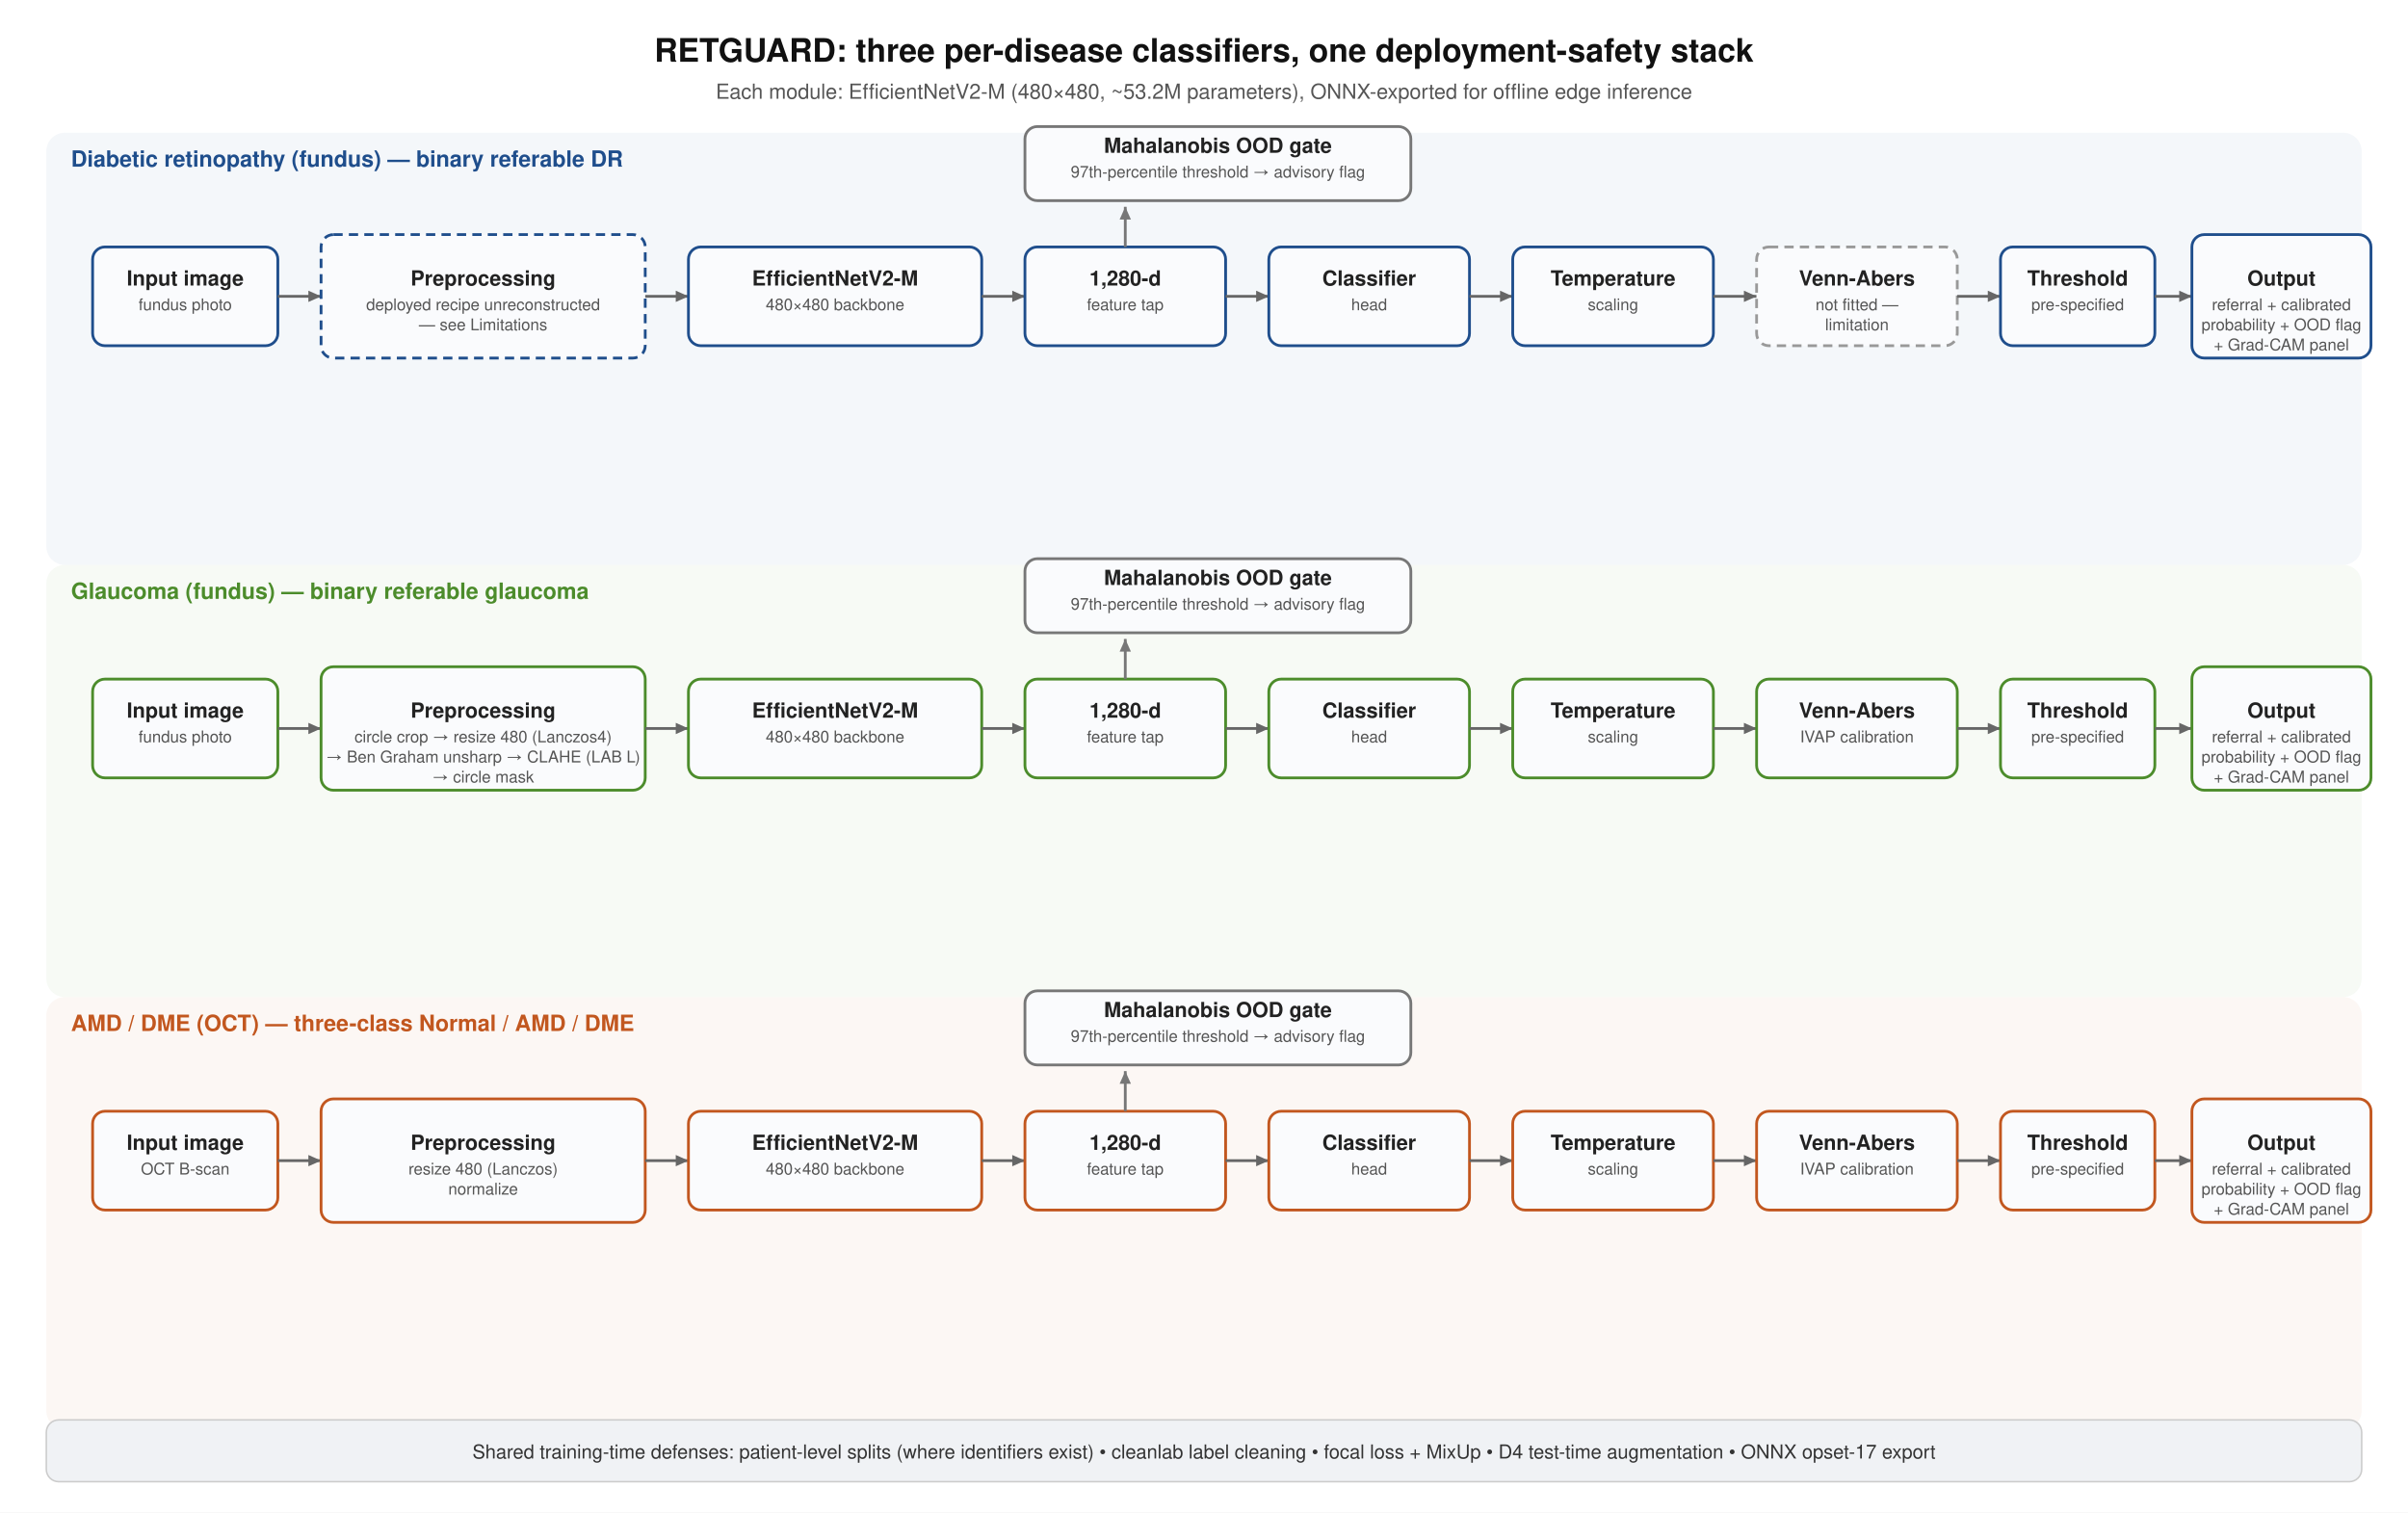
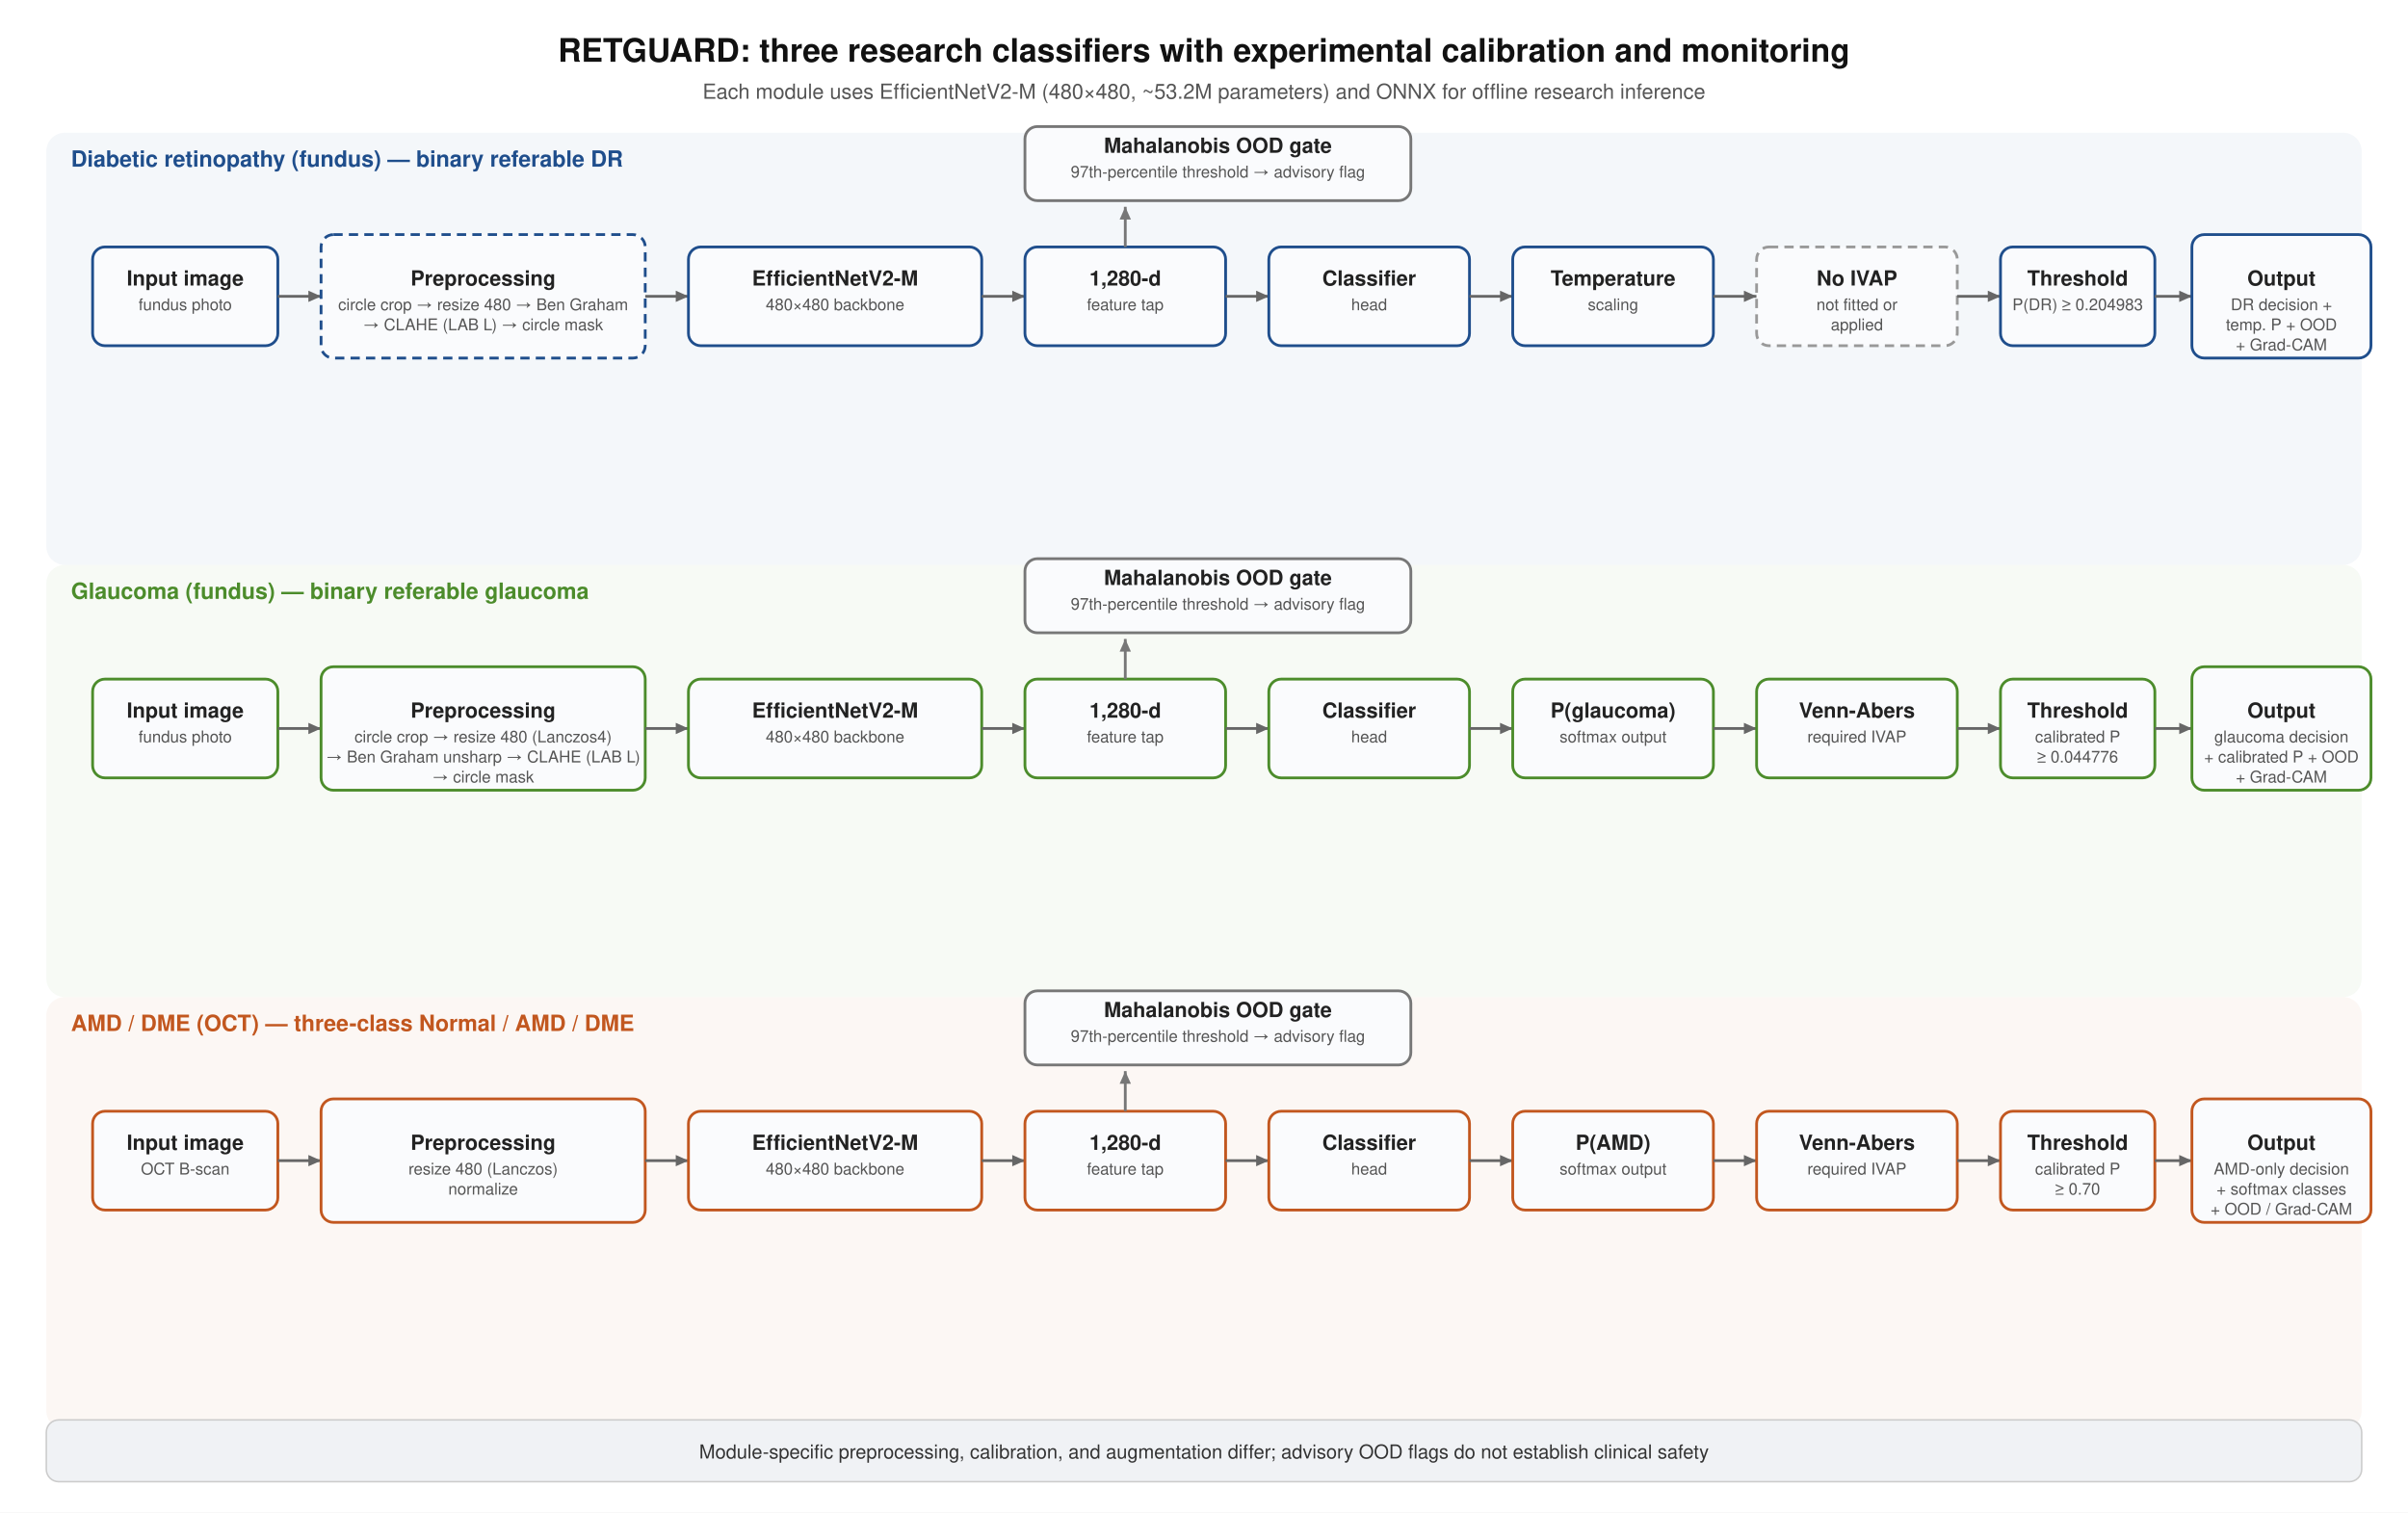
<svg xmlns="http://www.w3.org/2000/svg" width="1560" height="980" viewBox="0 0 1560 980" font-family="Helvetica, Arial, sans-serif">
  <rect width="1560" height="980" fill="white" />
-   <text x="780" y="40" text-anchor="middle" font-size="21" font-weight="bold" fill="#111">RETGUARD: three per-disease classifiers, one deployment-safety stack</text>
-   <text x="780" y="64" text-anchor="middle" font-size="13.5" fill="#555">Each module: EfficientNetV2-M (480×480, ~53.2M parameters), ONNX-exported for offline edge inference</text>
+   <text x="780" y="40" text-anchor="middle" font-size="21" font-weight="bold" fill="#111">RETGUARD: three research classifiers with experimental calibration and monitoring</text>
+   <text x="780" y="64" text-anchor="middle" font-size="13.5" fill="#555">Each module uses EfficientNetV2-M (480×480, ~53.2M parameters) and ONNX for offline research inference</text>
  <rect x="30" y="86" width="1500" height="280" rx="12" fill="#1f4e8c" opacity="0.05" />
  <text x="46" y="108" font-size="14.5" font-weight="bold" fill="#1f4e8c">Diabetic retinopathy (fundus) — binary referable DR</text>
  <rect x="60" y="160" width="120" height="64" rx="8" fill="#fafbfd" stroke="#1f4e8c" stroke-width="1.8" />
  <text x="120" y="185" text-anchor="middle" font-size="13.5" font-weight="bold" fill="#222">Input image</text>
  <text x="120" y="201" text-anchor="middle" font-size="10.5" fill="#555">fundus photo</text>
  <line x1="180" y1="192" x2="208" y2="192" stroke="#666" stroke-width="1.8" />
  <polygon points="208,192 199.782,195.67 199.782,188.33" fill="#666" />
  <rect x="208" y="152" width="210" height="80" rx="8" fill="#fafbfd" stroke="#1f4e8c" stroke-width="1.8" stroke-dasharray="6,4" />
  <text x="313" y="185" text-anchor="middle" font-size="13.5" font-weight="bold" fill="#222">Preprocessing</text>
-   <text x="313" y="201" text-anchor="middle" font-size="10.5" fill="#555">deployed recipe unreconstructed</text>
-   <text x="313" y="214" text-anchor="middle" font-size="10.5" fill="#555">— see Limitations</text>
+   <text x="313" y="201" text-anchor="middle" font-size="10.5" fill="#555">circle crop → resize 480 → Ben Graham</text>
+   <text x="313" y="214" text-anchor="middle" font-size="10.5" fill="#555">→ CLAHE (LAB L) → circle mask</text>
  <line x1="418" y1="192" x2="446" y2="192" stroke="#666" stroke-width="1.8" />
  <polygon points="446,192 437.782,195.67 437.782,188.33" fill="#666" />
  <rect x="446" y="160" width="190" height="64" rx="8" fill="#fafbfd" stroke="#1f4e8c" stroke-width="1.8" />
  <text x="541" y="185" text-anchor="middle" font-size="13.5" font-weight="bold" fill="#222">EfficientNetV2-M</text>
  <text x="541" y="201" text-anchor="middle" font-size="10.5" fill="#555">480×480 backbone</text>
  <line x1="636" y1="192" x2="664" y2="192" stroke="#666" stroke-width="1.8" />
  <polygon points="664,192 655.782,195.67 655.782,188.33" fill="#666" />
  <rect x="664" y="160" width="130" height="64" rx="8" fill="#fafbfd" stroke="#1f4e8c" stroke-width="1.8" />
  <text x="729" y="185" text-anchor="middle" font-size="13.5" font-weight="bold" fill="#222">1,280-d</text>
  <text x="729" y="201" text-anchor="middle" font-size="10.5" fill="#555">feature tap</text>
  <line x1="729" y1="160" x2="729" y2="134" stroke="#777" stroke-width="1.8" />
  <polygon points="729,134 732.67,142.218 725.33,142.218" fill="#777" />
  <rect x="664" y="82" width="250" height="48" rx="8" fill="#fafbfd" stroke="#777" stroke-width="1.8" />
  <text x="789" y="99" text-anchor="middle" font-size="13.5" font-weight="bold" fill="#222">Mahalanobis OOD gate</text>
  <text x="789" y="115" text-anchor="middle" font-size="10.5" fill="#555">97th-percentile threshold → advisory flag</text>
  <line x1="794" y1="192" x2="822" y2="192" stroke="#666" stroke-width="1.8" />
  <polygon points="822,192 813.782,195.67 813.782,188.33" fill="#666" />
  <rect x="822" y="160" width="130" height="64" rx="8" fill="#fafbfd" stroke="#1f4e8c" stroke-width="1.8" />
  <text x="887" y="185" text-anchor="middle" font-size="13.5" font-weight="bold" fill="#222">Classifier</text>
  <text x="887" y="201" text-anchor="middle" font-size="10.5" fill="#555">head</text>
  <line x1="952" y1="192" x2="980" y2="192" stroke="#666" stroke-width="1.8" />
  <polygon points="980,192 971.782,195.67 971.782,188.33" fill="#666" />
  <rect x="980" y="160" width="130" height="64" rx="8" fill="#fafbfd" stroke="#1f4e8c" stroke-width="1.8" />
  <text x="1045" y="185" text-anchor="middle" font-size="13.5" font-weight="bold" fill="#222">Temperature</text>
  <text x="1045" y="201" text-anchor="middle" font-size="10.5" fill="#555">scaling</text>
  <line x1="1110" y1="192" x2="1138" y2="192" stroke="#666" stroke-width="1.8" />
  <polygon points="1138,192 1129.782,195.67 1129.782,188.33" fill="#666" />
  <rect x="1138" y="160" width="130" height="64" rx="8" fill="#fafbfd" stroke="#999" stroke-width="1.8" stroke-dasharray="6,4" />
-   <text x="1203" y="185" text-anchor="middle" font-size="13.5" font-weight="bold" fill="#222">Venn-Abers</text>
-   <text x="1203" y="201" text-anchor="middle" font-size="10.5" fill="#555">not fitted —</text>
-   <text x="1203" y="214" text-anchor="middle" font-size="10.5" fill="#555">limitation</text>
+   <text x="1203" y="185" text-anchor="middle" font-size="13.5" font-weight="bold" fill="#222">No IVAP</text>
+   <text x="1203" y="201" text-anchor="middle" font-size="10.5" fill="#555">not fitted or</text>
+   <text x="1203" y="214" text-anchor="middle" font-size="10.5" fill="#555">applied</text>
  <line x1="1268" y1="192" x2="1296" y2="192" stroke="#666" stroke-width="1.8" />
  <polygon points="1296,192 1287.782,195.67 1287.782,188.33" fill="#666" />
  <rect x="1296" y="160" width="100" height="64" rx="8" fill="#fafbfd" stroke="#1f4e8c" stroke-width="1.8" />
  <text x="1346" y="185" text-anchor="middle" font-size="13.5" font-weight="bold" fill="#222">Threshold</text>
-   <text x="1346" y="201" text-anchor="middle" font-size="10.5" fill="#555">pre-specified</text>
+   <text x="1346" y="201" text-anchor="middle" font-size="10.5" fill="#555">P(DR) ≥ 0.204983</text>
  <line x1="1396" y1="192" x2="1420" y2="192" stroke="#666" stroke-width="1.8" />
  <polygon points="1420,192 1411.782,195.67 1411.782,188.33" fill="#666" />
  <rect x="1420" y="152" width="116" height="80" rx="8" fill="#fafbfd" stroke="#1f4e8c" stroke-width="1.8" />
  <text x="1478" y="185" text-anchor="middle" font-size="13.5" font-weight="bold" fill="#222">Output</text>
-   <text x="1478" y="201" text-anchor="middle" font-size="10.5" fill="#555">referral + calibrated</text>
-   <text x="1478" y="214" text-anchor="middle" font-size="10.5" fill="#555">probability + OOD flag</text>
-   <text x="1478" y="227" text-anchor="middle" font-size="10.5" fill="#555">+ Grad-CAM panel</text>
+   <text x="1478" y="201" text-anchor="middle" font-size="10.5" fill="#555">DR decision +</text>
+   <text x="1478" y="214" text-anchor="middle" font-size="10.5" fill="#555">temp. P + OOD</text>
+   <text x="1478" y="227" text-anchor="middle" font-size="10.5" fill="#555">+ Grad-CAM</text>
  <rect x="30" y="366" width="1500" height="280" rx="12" fill="#4c8c2b" opacity="0.05" />
  <text x="46" y="388" font-size="14.5" font-weight="bold" fill="#4c8c2b">Glaucoma (fundus) — binary referable glaucoma</text>
  <rect x="60" y="440" width="120" height="64" rx="8" fill="#fafbfd" stroke="#4c8c2b" stroke-width="1.8" />
  <text x="120" y="465" text-anchor="middle" font-size="13.5" font-weight="bold" fill="#222">Input image</text>
  <text x="120" y="481" text-anchor="middle" font-size="10.5" fill="#555">fundus photo</text>
  <line x1="180" y1="472" x2="208" y2="472" stroke="#666" stroke-width="1.8" />
  <polygon points="208,472 199.782,475.67 199.782,468.33" fill="#666" />
  <rect x="208" y="432" width="210" height="80" rx="8" fill="#fafbfd" stroke="#4c8c2b" stroke-width="1.8" />
  <text x="313" y="465" text-anchor="middle" font-size="13.5" font-weight="bold" fill="#222">Preprocessing</text>
  <text x="313" y="481" text-anchor="middle" font-size="10.5" fill="#555">circle crop → resize 480 (Lanczos4)</text>
  <text x="313" y="494" text-anchor="middle" font-size="10.5" fill="#555">→ Ben Graham unsharp → CLAHE (LAB L)</text>
  <text x="313" y="507" text-anchor="middle" font-size="10.5" fill="#555">→ circle mask</text>
  <line x1="418" y1="472" x2="446" y2="472" stroke="#666" stroke-width="1.8" />
  <polygon points="446,472 437.782,475.67 437.782,468.33" fill="#666" />
  <rect x="446" y="440" width="190" height="64" rx="8" fill="#fafbfd" stroke="#4c8c2b" stroke-width="1.8" />
  <text x="541" y="465" text-anchor="middle" font-size="13.5" font-weight="bold" fill="#222">EfficientNetV2-M</text>
  <text x="541" y="481" text-anchor="middle" font-size="10.5" fill="#555">480×480 backbone</text>
  <line x1="636" y1="472" x2="664" y2="472" stroke="#666" stroke-width="1.8" />
  <polygon points="664,472 655.782,475.67 655.782,468.33" fill="#666" />
  <rect x="664" y="440" width="130" height="64" rx="8" fill="#fafbfd" stroke="#4c8c2b" stroke-width="1.8" />
  <text x="729" y="465" text-anchor="middle" font-size="13.5" font-weight="bold" fill="#222">1,280-d</text>
  <text x="729" y="481" text-anchor="middle" font-size="10.5" fill="#555">feature tap</text>
  <line x1="729" y1="440" x2="729" y2="414" stroke="#777" stroke-width="1.8" />
  <polygon points="729,414 732.67,422.218 725.33,422.218" fill="#777" />
  <rect x="664" y="362" width="250" height="48" rx="8" fill="#fafbfd" stroke="#777" stroke-width="1.8" />
  <text x="789" y="379" text-anchor="middle" font-size="13.5" font-weight="bold" fill="#222">Mahalanobis OOD gate</text>
  <text x="789" y="395" text-anchor="middle" font-size="10.5" fill="#555">97th-percentile threshold → advisory flag</text>
  <line x1="794" y1="472" x2="822" y2="472" stroke="#666" stroke-width="1.8" />
  <polygon points="822,472 813.782,475.67 813.782,468.33" fill="#666" />
  <rect x="822" y="440" width="130" height="64" rx="8" fill="#fafbfd" stroke="#4c8c2b" stroke-width="1.8" />
  <text x="887" y="465" text-anchor="middle" font-size="13.5" font-weight="bold" fill="#222">Classifier</text>
  <text x="887" y="481" text-anchor="middle" font-size="10.5" fill="#555">head</text>
  <line x1="952" y1="472" x2="980" y2="472" stroke="#666" stroke-width="1.8" />
  <polygon points="980,472 971.782,475.67 971.782,468.33" fill="#666" />
  <rect x="980" y="440" width="130" height="64" rx="8" fill="#fafbfd" stroke="#4c8c2b" stroke-width="1.8" />
-   <text x="1045" y="465" text-anchor="middle" font-size="13.5" font-weight="bold" fill="#222">Temperature</text>
-   <text x="1045" y="481" text-anchor="middle" font-size="10.5" fill="#555">scaling</text>
+   <text x="1045" y="465" text-anchor="middle" font-size="13.5" font-weight="bold" fill="#222">P(glaucoma)</text>
+   <text x="1045" y="481" text-anchor="middle" font-size="10.5" fill="#555">softmax output</text>
  <line x1="1110" y1="472" x2="1138" y2="472" stroke="#666" stroke-width="1.8" />
  <polygon points="1138,472 1129.782,475.67 1129.782,468.33" fill="#666" />
  <rect x="1138" y="440" width="130" height="64" rx="8" fill="#fafbfd" stroke="#4c8c2b" stroke-width="1.8" />
  <text x="1203" y="465" text-anchor="middle" font-size="13.5" font-weight="bold" fill="#222">Venn-Abers</text>
-   <text x="1203" y="481" text-anchor="middle" font-size="10.5" fill="#555">IVAP calibration</text>
+   <text x="1203" y="481" text-anchor="middle" font-size="10.5" fill="#555">required IVAP</text>
  <line x1="1268" y1="472" x2="1296" y2="472" stroke="#666" stroke-width="1.8" />
  <polygon points="1296,472 1287.782,475.67 1287.782,468.33" fill="#666" />
  <rect x="1296" y="440" width="100" height="64" rx="8" fill="#fafbfd" stroke="#4c8c2b" stroke-width="1.8" />
  <text x="1346" y="465" text-anchor="middle" font-size="13.5" font-weight="bold" fill="#222">Threshold</text>
-   <text x="1346" y="481" text-anchor="middle" font-size="10.5" fill="#555">pre-specified</text>
+   <text x="1346" y="481" text-anchor="middle" font-size="10.5" fill="#555">calibrated P</text>
+   <text x="1346" y="494" text-anchor="middle" font-size="10.5" fill="#555">≥ 0.044776</text>
  <line x1="1396" y1="472" x2="1420" y2="472" stroke="#666" stroke-width="1.8" />
  <polygon points="1420,472 1411.782,475.67 1411.782,468.33" fill="#666" />
  <rect x="1420" y="432" width="116" height="80" rx="8" fill="#fafbfd" stroke="#4c8c2b" stroke-width="1.8" />
  <text x="1478" y="465" text-anchor="middle" font-size="13.5" font-weight="bold" fill="#222">Output</text>
-   <text x="1478" y="481" text-anchor="middle" font-size="10.5" fill="#555">referral + calibrated</text>
-   <text x="1478" y="494" text-anchor="middle" font-size="10.5" fill="#555">probability + OOD flag</text>
-   <text x="1478" y="507" text-anchor="middle" font-size="10.5" fill="#555">+ Grad-CAM panel</text>
+   <text x="1478" y="481" text-anchor="middle" font-size="10.5" fill="#555">glaucoma decision</text>
+   <text x="1478" y="494" text-anchor="middle" font-size="10.5" fill="#555">+ calibrated P + OOD</text>
+   <text x="1478" y="507" text-anchor="middle" font-size="10.5" fill="#555">+ Grad-CAM</text>
  <rect x="30" y="646" width="1500" height="280" rx="12" fill="#c2571f" opacity="0.05" />
  <text x="46" y="668" font-size="14.5" font-weight="bold" fill="#c2571f">AMD / DME (OCT) — three-class Normal / AMD / DME</text>
  <rect x="60" y="720" width="120" height="64" rx="8" fill="#fafbfd" stroke="#c2571f" stroke-width="1.8" />
  <text x="120" y="745" text-anchor="middle" font-size="13.5" font-weight="bold" fill="#222">Input image</text>
  <text x="120" y="761" text-anchor="middle" font-size="10.5" fill="#555">OCT B-scan</text>
  <line x1="180" y1="752" x2="208" y2="752" stroke="#666" stroke-width="1.8" />
  <polygon points="208,752 199.782,755.67 199.782,748.33" fill="#666" />
  <rect x="208" y="712" width="210" height="80" rx="8" fill="#fafbfd" stroke="#c2571f" stroke-width="1.8" />
  <text x="313" y="745" text-anchor="middle" font-size="13.5" font-weight="bold" fill="#222">Preprocessing</text>
  <text x="313" y="761" text-anchor="middle" font-size="10.5" fill="#555">resize 480 (Lanczos)</text>
  <text x="313" y="774" text-anchor="middle" font-size="10.5" fill="#555">normalize</text>
  <line x1="418" y1="752" x2="446" y2="752" stroke="#666" stroke-width="1.8" />
  <polygon points="446,752 437.782,755.67 437.782,748.33" fill="#666" />
  <rect x="446" y="720" width="190" height="64" rx="8" fill="#fafbfd" stroke="#c2571f" stroke-width="1.8" />
  <text x="541" y="745" text-anchor="middle" font-size="13.5" font-weight="bold" fill="#222">EfficientNetV2-M</text>
  <text x="541" y="761" text-anchor="middle" font-size="10.5" fill="#555">480×480 backbone</text>
  <line x1="636" y1="752" x2="664" y2="752" stroke="#666" stroke-width="1.8" />
  <polygon points="664,752 655.782,755.67 655.782,748.33" fill="#666" />
  <rect x="664" y="720" width="130" height="64" rx="8" fill="#fafbfd" stroke="#c2571f" stroke-width="1.8" />
  <text x="729" y="745" text-anchor="middle" font-size="13.5" font-weight="bold" fill="#222">1,280-d</text>
  <text x="729" y="761" text-anchor="middle" font-size="10.5" fill="#555">feature tap</text>
  <line x1="729" y1="720" x2="729" y2="694" stroke="#777" stroke-width="1.8" />
  <polygon points="729,694 732.67,702.218 725.33,702.218" fill="#777" />
  <rect x="664" y="642" width="250" height="48" rx="8" fill="#fafbfd" stroke="#777" stroke-width="1.8" />
  <text x="789" y="659" text-anchor="middle" font-size="13.5" font-weight="bold" fill="#222">Mahalanobis OOD gate</text>
  <text x="789" y="675" text-anchor="middle" font-size="10.5" fill="#555">97th-percentile threshold → advisory flag</text>
  <line x1="794" y1="752" x2="822" y2="752" stroke="#666" stroke-width="1.8" />
  <polygon points="822,752 813.782,755.67 813.782,748.33" fill="#666" />
  <rect x="822" y="720" width="130" height="64" rx="8" fill="#fafbfd" stroke="#c2571f" stroke-width="1.8" />
  <text x="887" y="745" text-anchor="middle" font-size="13.5" font-weight="bold" fill="#222">Classifier</text>
  <text x="887" y="761" text-anchor="middle" font-size="10.5" fill="#555">head</text>
  <line x1="952" y1="752" x2="980" y2="752" stroke="#666" stroke-width="1.8" />
  <polygon points="980,752 971.782,755.67 971.782,748.33" fill="#666" />
  <rect x="980" y="720" width="130" height="64" rx="8" fill="#fafbfd" stroke="#c2571f" stroke-width="1.8" />
-   <text x="1045" y="745" text-anchor="middle" font-size="13.5" font-weight="bold" fill="#222">Temperature</text>
-   <text x="1045" y="761" text-anchor="middle" font-size="10.5" fill="#555">scaling</text>
+   <text x="1045" y="745" text-anchor="middle" font-size="13.5" font-weight="bold" fill="#222">P(AMD)</text>
+   <text x="1045" y="761" text-anchor="middle" font-size="10.5" fill="#555">softmax output</text>
  <line x1="1110" y1="752" x2="1138" y2="752" stroke="#666" stroke-width="1.8" />
  <polygon points="1138,752 1129.782,755.67 1129.782,748.33" fill="#666" />
  <rect x="1138" y="720" width="130" height="64" rx="8" fill="#fafbfd" stroke="#c2571f" stroke-width="1.8" />
  <text x="1203" y="745" text-anchor="middle" font-size="13.5" font-weight="bold" fill="#222">Venn-Abers</text>
-   <text x="1203" y="761" text-anchor="middle" font-size="10.5" fill="#555">IVAP calibration</text>
+   <text x="1203" y="761" text-anchor="middle" font-size="10.5" fill="#555">required IVAP</text>
  <line x1="1268" y1="752" x2="1296" y2="752" stroke="#666" stroke-width="1.8" />
  <polygon points="1296,752 1287.782,755.67 1287.782,748.33" fill="#666" />
  <rect x="1296" y="720" width="100" height="64" rx="8" fill="#fafbfd" stroke="#c2571f" stroke-width="1.8" />
  <text x="1346" y="745" text-anchor="middle" font-size="13.5" font-weight="bold" fill="#222">Threshold</text>
-   <text x="1346" y="761" text-anchor="middle" font-size="10.5" fill="#555">pre-specified</text>
+   <text x="1346" y="761" text-anchor="middle" font-size="10.5" fill="#555">calibrated P</text>
+   <text x="1346" y="774" text-anchor="middle" font-size="10.5" fill="#555">≥ 0.70</text>
  <line x1="1396" y1="752" x2="1420" y2="752" stroke="#666" stroke-width="1.8" />
  <polygon points="1420,752 1411.782,755.67 1411.782,748.33" fill="#666" />
  <rect x="1420" y="712" width="116" height="80" rx="8" fill="#fafbfd" stroke="#c2571f" stroke-width="1.8" />
  <text x="1478" y="745" text-anchor="middle" font-size="13.5" font-weight="bold" fill="#222">Output</text>
-   <text x="1478" y="761" text-anchor="middle" font-size="10.5" fill="#555">referral + calibrated</text>
-   <text x="1478" y="774" text-anchor="middle" font-size="10.5" fill="#555">probability + OOD flag</text>
-   <text x="1478" y="787" text-anchor="middle" font-size="10.5" fill="#555">+ Grad-CAM panel</text>
+   <text x="1478" y="761" text-anchor="middle" font-size="10.5" fill="#555">AMD-only decision</text>
+   <text x="1478" y="774" text-anchor="middle" font-size="10.5" fill="#555">+ softmax classes</text>
+   <text x="1478" y="787" text-anchor="middle" font-size="10.5" fill="#555">+ OOD / Grad-CAM</text>
  <rect x="30" y="920" width="1500" height="40" rx="8" fill="#f0f2f5" stroke="#ccc" />
-   <text x="780" y="945" text-anchor="middle" font-size="12.5" fill="#333">Shared training-time defenses: patient-level splits (where identifiers exist) • cleanlab label cleaning • focal loss + MixUp • D4 test-time augmentation • ONNX opset-17 export</text>
+   <text x="780" y="945" text-anchor="middle" font-size="12.5" fill="#333">Module-specific preprocessing, calibration, and augmentation differ; advisory OOD flags do not establish clinical safety</text>
</svg>
